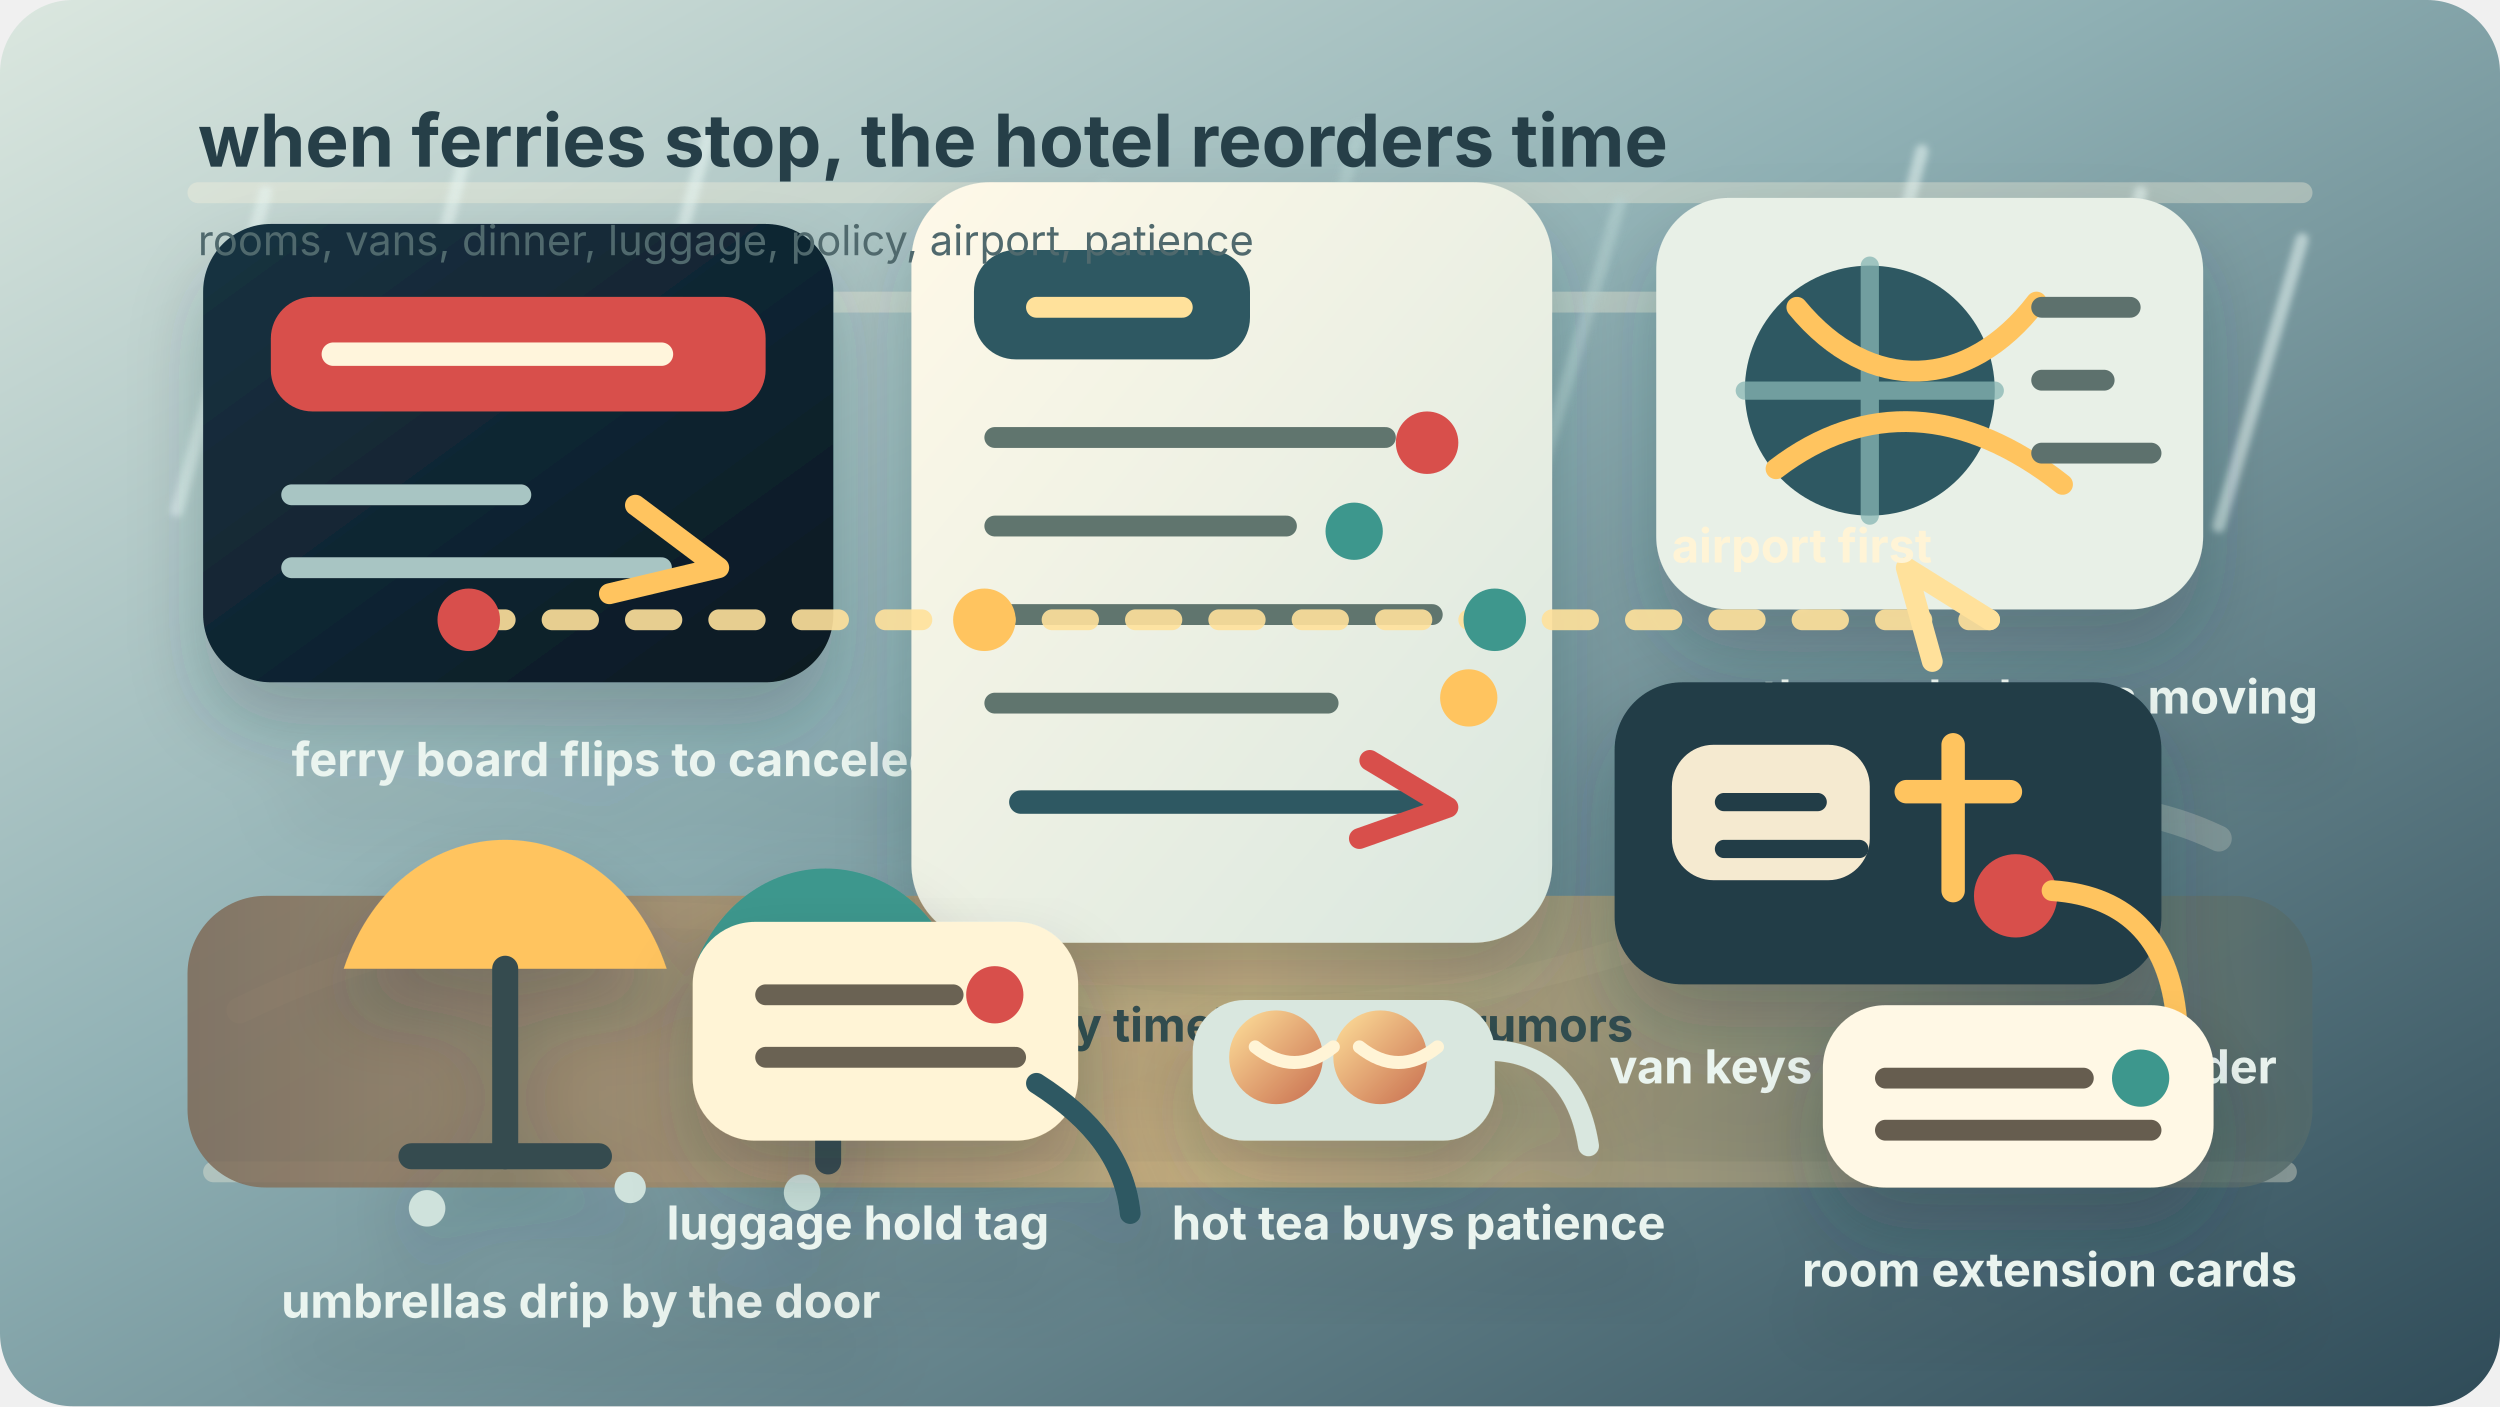
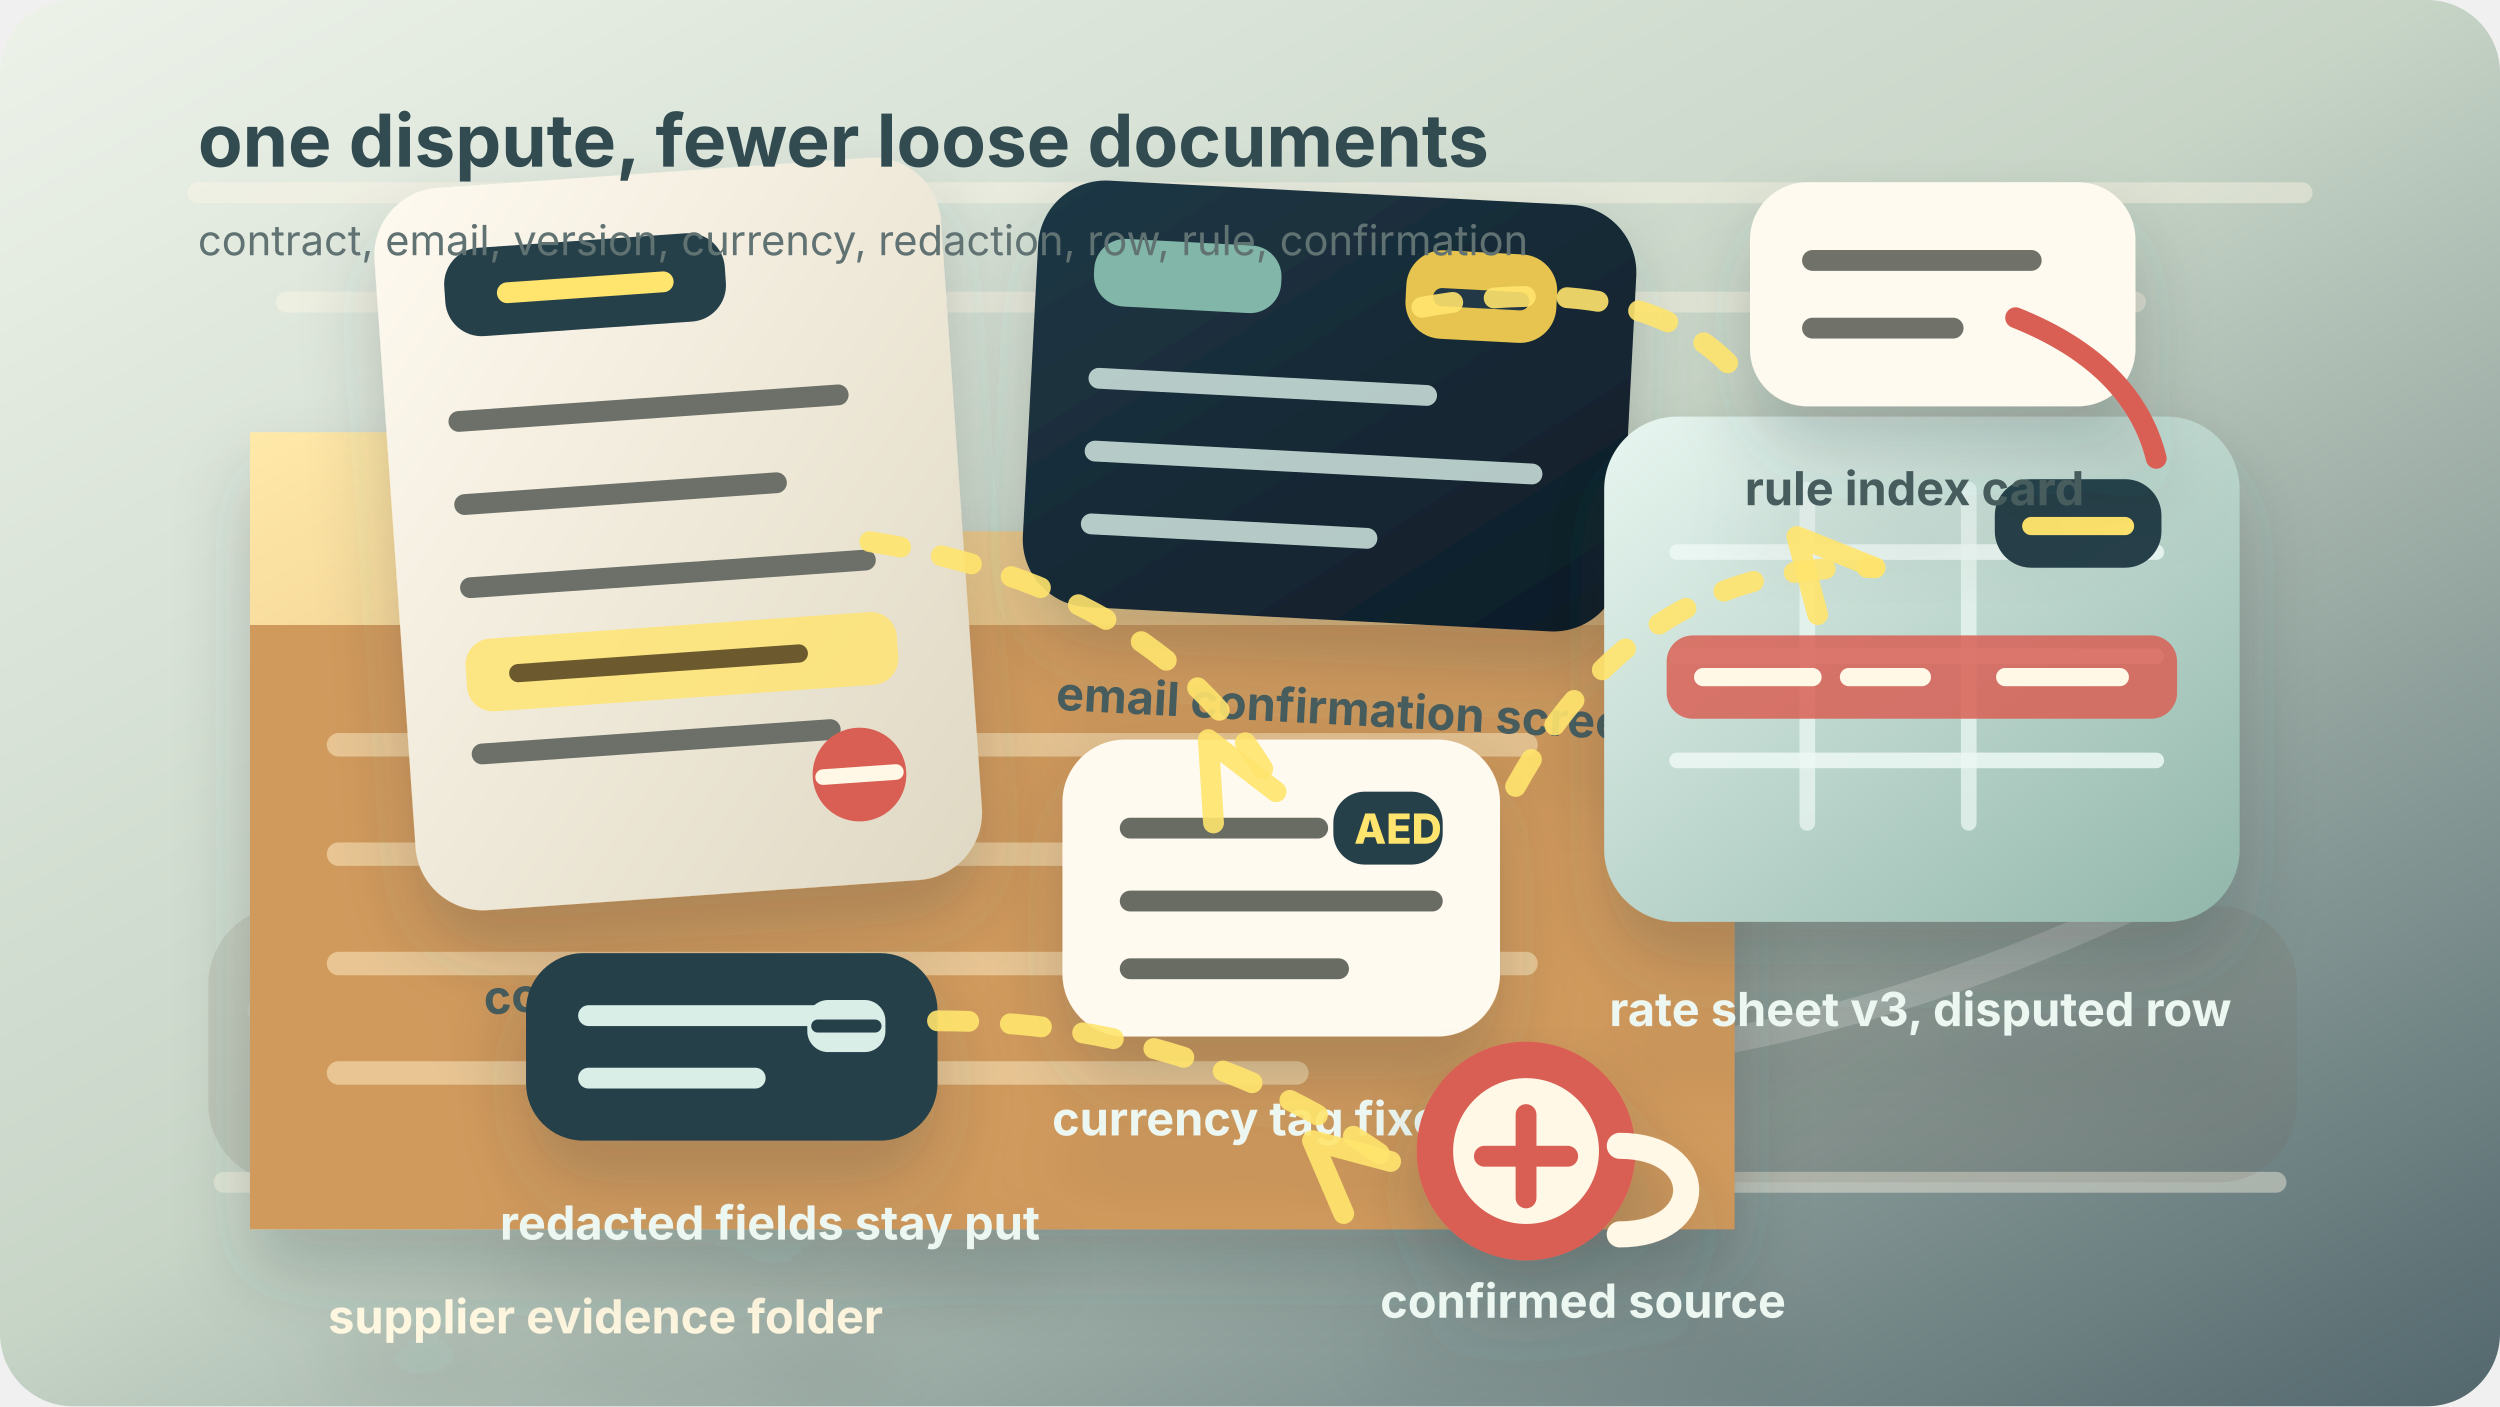
<svg xmlns="http://www.w3.org/2000/svg" width="960" height="540" viewBox="0 0 960 540" role="img" aria-labelledby="title desc">
  <defs>
-     <linearGradient id="stormGlass" x1="0" x2="1" y1="0" y2="1">
-       <stop offset="0" stop-color="#dbe7df" />
-       <stop offset="0.42" stop-color="#8fb0b4" />
-       <stop offset="1" stop-color="#2f4b58" />
+     <linearGradient id="table" x1="0" x2="1" y1="0" y2="1">
+       <stop offset="0" stop-color="#edf2e9" />
+       <stop offset="0.48" stop-color="#c7d5c7" />
+       <stop offset="1" stop-color="#52676d" />
    </linearGradient>
-     <linearGradient id="lobbyFloor" x1="0" x2="1" y1="0" y2="0">
-       <stop offset="0" stop-color="#7e6b59" />
-       <stop offset="0.5" stop-color="#d0b27c" />
-       <stop offset="1" stop-color="#536a6b" />
+     <linearGradient id="folder" x1="0" x2="1" y1="0" y2="1">
+       <stop offset="0" stop-color="#ffe9a9" />
+       <stop offset="1" stop-color="#c88b55" />
    </linearGradient>
-     <linearGradient id="whiteboard" x1="0" x2="1" y1="0" y2="1">
-       <stop offset="0" stop-color="#fff9e8" />
-       <stop offset="1" stop-color="#d9e7df" />
+     <linearGradient id="paper" x1="0" x2="1" y1="0" y2="1">
+       <stop offset="0" stop-color="#fffaf0" />
+       <stop offset="1" stop-color="#dfd8c3" />
    </linearGradient>
    <linearGradient id="screen" x1="0" x2="1" y1="0" y2="1">
-       <stop offset="0" stop-color="#193241" />
-       <stop offset="1" stop-color="#081923" />
+       <stop offset="0" stop-color="#203846" />
+       <stop offset="1" stop-color="#0d1c26" />
    </linearGradient>
-     <linearGradient id="tea" x1="0" x2="1" y1="0" y2="1">
-       <stop offset="0" stop-color="#ffe19b" />
-       <stop offset="1" stop-color="#c86e4f" />
+     <linearGradient id="rateSheet" x1="0" x2="1" y1="0" y2="1">
+       <stop offset="0" stop-color="#e8f6f0" />
+       <stop offset="1" stop-color="#91b6aa" />
    </linearGradient>
    <filter id="shadow" x="-20%" y="-20%" width="140%" height="150%">
-       <feDropShadow dx="0" dy="16" stdDeviation="14" flood-color="#22343c" flood-opacity=".24" />
-     </filter>
-     <filter id="rainBlur" x="-10%" y="-10%" width="120%" height="120%">
-       <feGaussianBlur stdDeviation="1.2" />
+       <feDropShadow dx="0" dy="16" stdDeviation="14" flood-color="#2f4144" flood-opacity=".24" />
    </filter>
  </defs>
-   <rect width="960" height="540" rx="28" fill="url(#stormGlass)" />
-   <path d="M76 74h808M108 116h720M82 450h796" stroke="#f8f0da" stroke-width="8" stroke-linecap="round" opacity=".36" />
-   <path d="M92 388c86-42 178-48 276-18 104 32 214 20 330-34 62-30 112-34 154-14" fill="none" stroke="#f8f0da" stroke-width="10" stroke-linecap="round" opacity=".22" />
-   <rect x="72" y="344" width="816" height="112" rx="30" fill="url(#lobbyFloor)" opacity=".86" />
-   <g opacity=".55" filter="url(#rainBlur)">
-     <path d="M102 74l-34 122M178 62l-42 160M272 52l-36 132M738 58l-46 174M822 74l-38 142M884 92l-32 110" stroke="#e9f8f4" stroke-width="5" stroke-linecap="round" />
-     <path d="M622 78l-42 142M522 50l-36 130M424 72l-40 158" stroke="#b7d3d2" stroke-width="5" stroke-linecap="round" />
+   <rect width="960" height="540" rx="28" fill="url(#table)" />
+   <path d="M76 74h808M110 116h710M86 454h788" stroke="#fff8e7" stroke-width="8" stroke-linecap="round" opacity=".42" />
+   <path d="M100 388c112-34 222-34 330 0 122 38 254 24 394-42" fill="none" stroke="#ffffff" stroke-width="10" stroke-linecap="round" opacity=".24" />
+   <rect x="80" y="348" width="802" height="106" rx="30" fill="#705c4d" opacity=".14" />
+   <g transform="translate(96 112)" filter="url(#shadow)">
+     <path d="M0 54h202l34 38h284c28 0 50 22 50 50v218H0z" fill="url(#folder)" />
+     <path d="M0 128h570v232H0z" fill="#d19a5d" />
+     <path d="M34 174h456M34 216h420M34 258h456M34 300h368" stroke="#fff0c9" stroke-width="9" stroke-linecap="round" opacity=".5" />
+     <text x="30" y="400" fill="#fff7df" font-family="Inter, Arial, sans-serif" font-size="18" font-weight="700">supplier evidence folder</text>
  </g>
-   <g transform="translate(78 86)" filter="url(#shadow)">
-     <rect width="242" height="176" rx="26" fill="url(#screen)" />
-     <rect x="26" y="28" width="190" height="44" rx="16" fill="#d84f4c" />
-     <path d="M50 50h126" stroke="#fff5dc" stroke-width="9" stroke-linecap="round" />
-     <path d="M34 104h88M34 132h142" stroke="#a8c5c3" stroke-width="8" stroke-linecap="round" />
-     <path d="M166 108l32 24-42 10" fill="none" stroke="#ffc45f" stroke-width="8" stroke-linecap="round" stroke-linejoin="round" />
-     <text x="34" y="212" fill="#eaf4ef" font-family="Inter, Arial, sans-serif" font-size="18" font-weight="700">ferry board flips to canceled</text>
+   <g transform="translate(142 74) rotate(-4)" filter="url(#shadow)">
+     <rect width="218" height="278" rx="26" fill="url(#paper)" />
+     <rect x="26" y="24" width="108" height="34" rx="14" fill="#263f4a" />
+     <path d="M50 42h60" stroke="#ffe46d" stroke-width="8" stroke-linecap="round" />
+     <path d="M28 90h146M28 122h120M28 154h152M28 218h134" stroke="#6c7068" stroke-width="8" stroke-linecap="round" />
+     <rect x="24" y="174" width="166" height="28" rx="10" fill="#ffe46d" opacity=".8" />
+     <path d="M44 188h108" stroke="#6c5a2d" stroke-width="7" stroke-linecap="round" />
+     <circle cx="172" cy="236" r="18" fill="#d95f54" />
+     <path d="M158 236h28" stroke="#fff8e7" stroke-width="6" stroke-linecap="round" />
+     <text x="22" y="318" fill="#465b5d" font-family="Inter, Arial, sans-serif" font-size="18" font-weight="700">contract page 14</text>
  </g>
-   <g transform="translate(350 70)" filter="url(#shadow)">
-     <rect width="246" height="292" rx="30" fill="url(#whiteboard)" />
-     <rect x="24" y="26" width="106" height="42" rx="16" fill="#2f5962" />
-     <path d="M48 48h56" stroke="#ffe19b" stroke-width="8" stroke-linecap="round" />
-     <path d="M32 98h150M32 132h112M32 166h168M32 200h128" stroke="#60756e" stroke-width="8" stroke-linecap="round" />
-     <circle cx="198" cy="100" r="12" fill="#d84f4c" />
-     <circle cx="170" cy="134" r="11" fill="#3e978d" />
-     <circle cx="214" cy="198" r="11" fill="#ffc45f" />
-     <path d="M42 238h152" stroke="#2f5962" stroke-width="9" stroke-linecap="round" />
-     <path d="M176 222l30 18-34 12" fill="none" stroke="#d84f4c" stroke-width="8" stroke-linecap="round" stroke-linejoin="round" />
-     <text x="24" y="330" fill="#324d50" font-family="Inter, Arial, sans-serif" font-size="18" font-weight="700">lobby timeline before rumors</text>
+   <g transform="translate(400 68) rotate(3)" filter="url(#shadow)">
+     <rect width="230" height="164" rx="26" fill="url(#screen)" />
+     <rect x="22" y="22" width="72" height="26" rx="12" fill="#81b6a8" />
+     <path d="M26 76h126M26 104h168M26 132h106" stroke="#d8eee7" stroke-width="8" stroke-linecap="round" opacity=".82" />
+     <rect x="142" y="20" width="58" height="34" rx="14" fill="#e6c44f" />
+     <path d="M156 38h30" stroke="#203846" stroke-width="7" stroke-linecap="round" />
+     <text x="16" y="204" fill="#465b5d" font-family="Inter, Arial, sans-serif" font-size="18" font-weight="700">email confirmation screenshot</text>
  </g>
-   <g transform="translate(636 76)" filter="url(#shadow)">
-     <rect width="210" height="158" rx="28" fill="#e8f0e7" />
-     <circle cx="82" cy="74" r="48" fill="#2f5962" />
-     <path d="M82 26v96M34 74h96" stroke="#87b6b3" stroke-width="7" stroke-linecap="round" opacity=".75" />
-     <path d="M54 42c28 34 66 32 92-2M46 104c34-26 72-24 110 6" fill="none" stroke="#ffc45f" stroke-width="8" stroke-linecap="round" />
-     <path d="M148 42h34M148 70h24M148 98h42" stroke="#5d716d" stroke-width="8" stroke-linecap="round" />
-     <text x="4" y="198" fill="#eaf4ef" font-family="Inter, Arial, sans-serif" font-size="18" font-weight="700">weather radar keeps moving</text>
+   <g transform="translate(616 160)" filter="url(#shadow)">
+     <rect width="244" height="194" rx="28" fill="url(#rateSheet)" />
+     <path d="M28 52h184M28 92h184M28 132h184" stroke="#edf8f4" stroke-width="6" stroke-linecap="round" opacity=".86" />
+     <path d="M78 28v128M140 28v128" stroke="#edf8f4" stroke-width="6" stroke-linecap="round" opacity=".72" />
+     <rect x="24" y="84" width="196" height="32" rx="10" fill="#d95f54" opacity=".84" />
+     <path d="M38 100h42M94 100h28M154 100h44" stroke="#fff8e7" stroke-width="7" stroke-linecap="round" />
+     <rect x="150" y="24" width="64" height="34" rx="14" fill="#263f4a" />
+     <path d="M164 42h36" stroke="#ffe46d" stroke-width="7" stroke-linecap="round" />
+     <text x="2" y="234" fill="#edf7f1" font-family="Inter, Arial, sans-serif" font-size="18" font-weight="700">rate sheet v3, disputed row</text>
  </g>
-   <g transform="translate(110 300)" filter="url(#shadow)">
-     <path d="M22 72c22-66 102-66 124 0z" fill="#ffc45f" />
-     <path d="M84 72v72" stroke="#364c4f" stroke-width="10" stroke-linecap="round" />
-     <path d="M48 144h72" stroke="#364c4f" stroke-width="10" stroke-linecap="round" />
-     <path d="M158 68c20-46 78-46 98 0z" fill="#3e978d" />
-     <path d="M208 68v78" stroke="#364c4f" stroke-width="10" stroke-linecap="round" />
-     <circle cx="54" cy="164" r="7" fill="#cfe2dc" />
-     <circle cx="132" cy="156" r="6" fill="#cfe2dc" />
-     <circle cx="198" cy="158" r="7" fill="#cfe2dc" />
-     <text x="-2" y="206" fill="#eaf4ef" font-family="Inter, Arial, sans-serif" font-size="18" font-weight="700">umbrellas drip by the door</text>
+   <g transform="translate(408 284)" filter="url(#shadow)">
+     <rect width="168" height="114" rx="24" fill="#fffaf0" />
+     <path d="M26 34h72M26 62h116M26 88h80" stroke="#686c63" stroke-width="8" stroke-linecap="round" />
+     <rect x="104" y="20" width="42" height="28" rx="12" fill="#263f4a" />
+     <text x="112" y="40" fill="#ffe46d" font-family="Inter, Arial, sans-serif" font-size="16" font-weight="800">AED</text>
+     <text x="-4" y="152" fill="#edf7f1" font-family="Inter, Arial, sans-serif" font-size="18" font-weight="700">currency tag fixes scope</text>
  </g>
-   <g transform="translate(266 354)" filter="url(#shadow)">
-     <rect width="148" height="84" rx="24" fill="#fff4d6" />
-     <path d="M28 28h72M28 52h96" stroke="#6a6252" stroke-width="8" stroke-linecap="round" />
-     <circle cx="116" cy="28" r="11" fill="#d84f4c" />
-     <path d="M132 62c22 14 34 30 36 50" fill="none" stroke="#2f5962" stroke-width="8" stroke-linecap="round" />
-     <text x="-10" y="122" fill="#eaf4ef" font-family="Inter, Arial, sans-serif" font-size="18" font-weight="700">luggage hold tag</text>
+   <g transform="translate(672 70)" filter="url(#shadow)">
+     <rect width="148" height="86" rx="22" fill="#fffaf0" />
+     <path d="M24 30h84M24 56h54" stroke="#6f7168" stroke-width="8" stroke-linecap="round" />
+     <path d="M102 52c30 12 48 30 54 54" fill="none" stroke="#d95f54" stroke-width="8" stroke-linecap="round" />
+     <text x="-2" y="124" fill="#465b5d" font-family="Inter, Arial, sans-serif" font-size="18" font-weight="700">rule index card</text>
  </g>
-   <g transform="translate(620 262)" filter="url(#shadow)">
-     <rect width="210" height="116" rx="26" fill="#233c47" />
-     <rect x="22" y="24" width="76" height="52" rx="16" fill="#f5ead0" />
-     <path d="M42 46h36M42 64h52" stroke="#233c47" stroke-width="7" stroke-linecap="round" />
-     <path d="M130 24v56M112 42h40" stroke="#ffc45f" stroke-width="9" stroke-linecap="round" />
-     <circle cx="154" cy="82" r="16" fill="#d84f4c" />
-     <path d="M168 80c30 2 46 20 48 52" fill="none" stroke="#ffc45f" stroke-width="8" stroke-linecap="round" />
-     <text x="-2" y="154" fill="#eaf4ef" font-family="Inter, Arial, sans-serif" font-size="18" font-weight="700">van keys wait for a new order</text>
+   <g transform="translate(202 366)" filter="url(#shadow)">
+     <rect width="158" height="72" rx="22" fill="#263f4a" />
+     <path d="M24 24h96M24 48h64" stroke="#d8eee7" stroke-width="8" stroke-linecap="round" />
+     <rect x="108" y="18" width="30" height="20" rx="8" fill="#d8eee7" />
+     <path d="M112 28h22" stroke="#263f4a" stroke-width="5" stroke-linecap="round" />
+     <text x="-10" y="110" fill="#edf7f1" font-family="Inter, Arial, sans-serif" font-size="18" font-weight="700">redacted fields stay put</text>
  </g>
-   <g transform="translate(700 386)" filter="url(#shadow)">
-     <rect width="150" height="70" rx="24" fill="#fff8e5" />
-     <path d="M24 28h76M24 48h102" stroke="#665d4f" stroke-width="8" stroke-linecap="round" />
-     <circle cx="122" cy="28" r="11" fill="#3e978d" />
-     <text x="-8" y="108" fill="#eaf4ef" font-family="Inter, Arial, sans-serif" font-size="18" font-weight="700">room extension cards</text>
+   <g transform="translate(540 396)" filter="url(#shadow)">
+     <circle cx="46" cy="46" r="42" fill="#d95f54" />
+     <circle cx="46" cy="46" r="28" fill="#fff8e7" />
+     <path d="M30 48h32M46 32v32" stroke="#d95f54" stroke-width="8" stroke-linecap="round" />
+     <path d="M82 44c34 0 34 34 0 34" fill="none" stroke="#fff8e7" stroke-width="10" stroke-linecap="round" />
+     <text x="-10" y="110" fill="#edf7f1" font-family="Inter, Arial, sans-serif" font-size="18" font-weight="700">confirmed source</text>
  </g>
-   <g transform="translate(458 384)" filter="url(#shadow)">
-     <rect width="116" height="54" rx="20" fill="#d9e7df" />
-     <circle cx="32" cy="22" r="18" fill="url(#tea)" />
-     <circle cx="72" cy="22" r="18" fill="url(#tea)" />
-     <path d="M24 18c10 8 20 8 30 0M64 18c10 8 20 8 30 0" fill="none" stroke="#fff4d6" stroke-width="5" stroke-linecap="round" />
-     <path d="M104 20c28-4 44 10 48 36" fill="none" stroke="#d9e7df" stroke-width="8" stroke-linecap="round" />
-     <text x="-8" y="92" fill="#eaf4ef" font-family="Inter, Arial, sans-serif" font-size="18" font-weight="700">hot tea buys patience</text>
-   </g>
-   <g transform="translate(180 238)">
-     <path d="M0 0h584" stroke="#ffe19b" stroke-width="8" stroke-linecap="round" stroke-dasharray="14 18" opacity=".9" />
-     <circle cx="0" cy="0" r="12" fill="#d84f4c" />
-     <circle cx="198" cy="0" r="12" fill="#ffc45f" />
-     <circle cx="394" cy="0" r="12" fill="#3e978d" />
-     <path d="M584 0l-32-20 10 36" fill="none" stroke="#ffe19b" stroke-width="8" stroke-linecap="round" stroke-linejoin="round" />
-     <text x="462" y="-22" fill="#fff4d6" font-family="Inter, Arial, sans-serif" font-size="18" font-weight="700">airport first</text>
-   </g>
-   <text x="76" y="64" fill="#263f48" font-family="Inter, Arial, sans-serif" font-size="28" font-weight="700">when ferries stop, the hotel reorders time</text>
-   <text x="76" y="98" fill="#50696d" font-family="Inter, Arial, sans-serif" font-size="16">rooms, vans, dinner, luggage, policy, airport, patience</text>
+   <path d="M334 208c76 12 128 44 156 96M582 302c32-58 78-86 138-84M546 118c56-10 96-2 120 24M360 392c66 0 124 18 174 54" fill="none" stroke="#ffe46d" stroke-width="8" stroke-linecap="round" stroke-dasharray="12 16" opacity=".9" />
+   <path d="M720 218l-30-12 8 30M490 304l-26-20 2 32M534 446l-30-8 12 28" fill="none" stroke="#ffe46d" stroke-width="8" stroke-linecap="round" stroke-linejoin="round" opacity=".9" />
+   <text x="76" y="64" fill="#314b50" font-family="Inter, Arial, sans-serif" font-size="28" font-weight="700">one dispute, fewer loose documents</text>
+   <text x="76" y="98" fill="#617273" font-family="Inter, Arial, sans-serif" font-size="16">contract, email, version, currency, redaction, row, rule, confirmation</text>
</svg>
